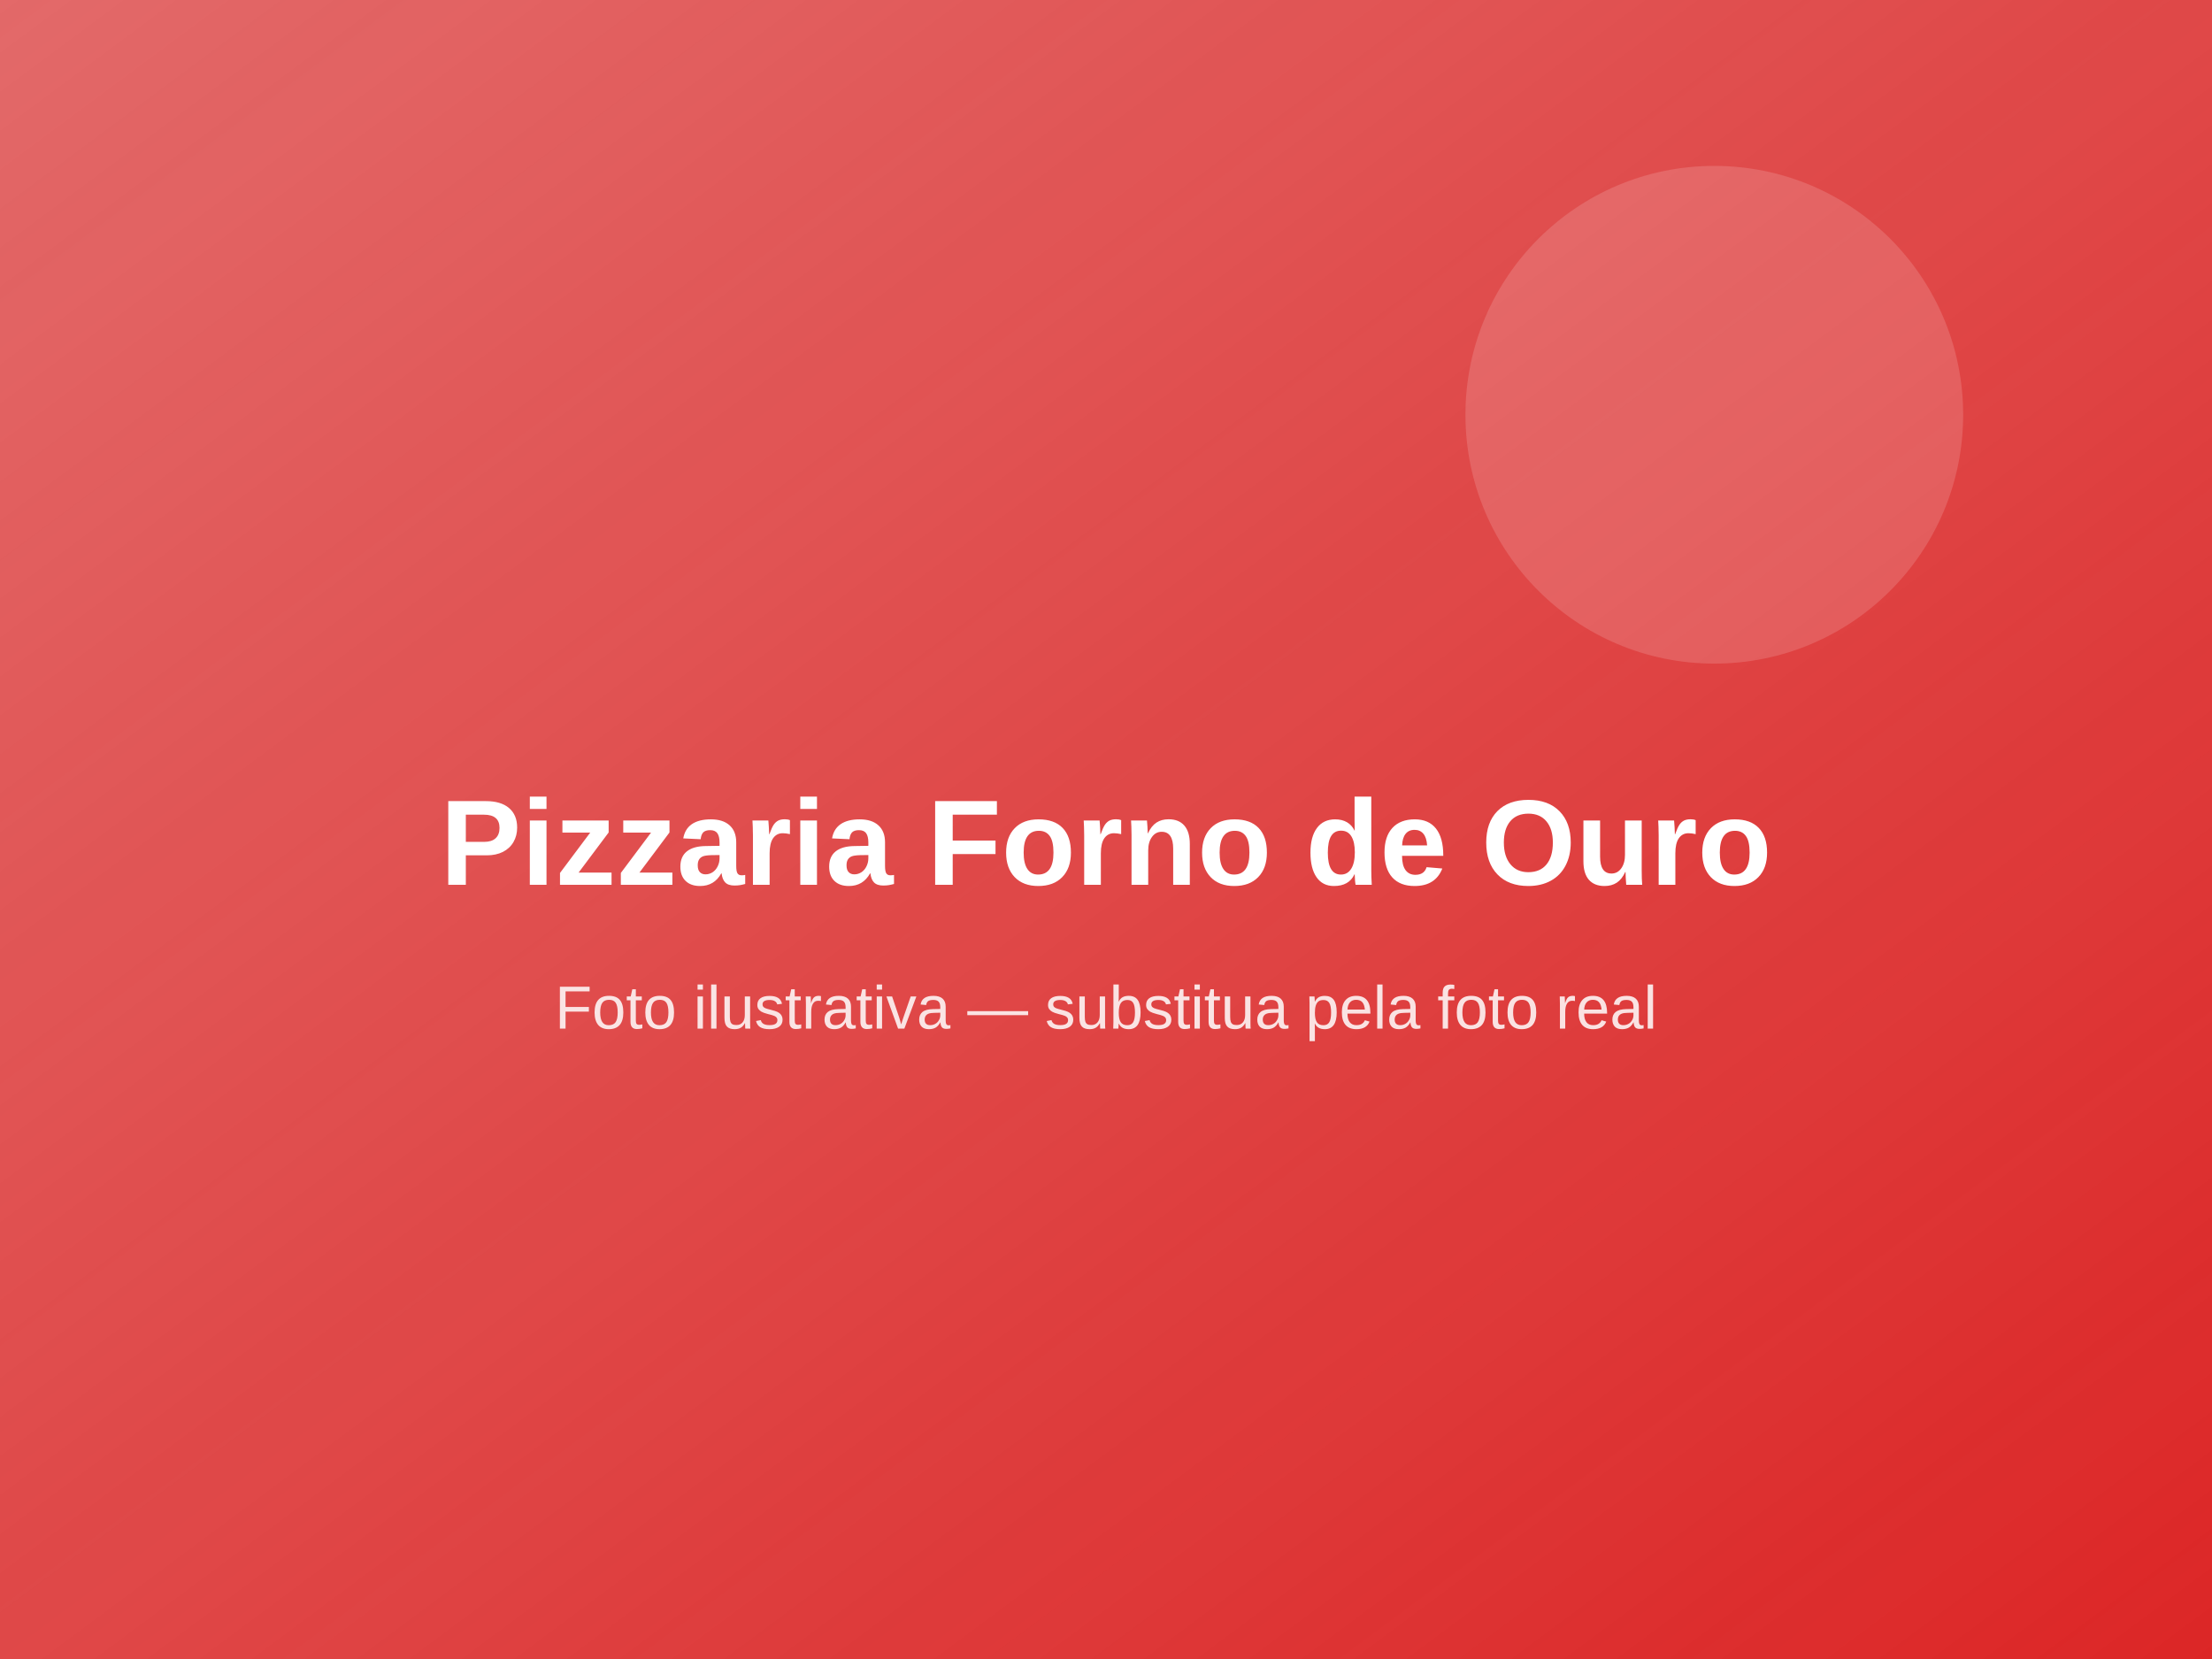
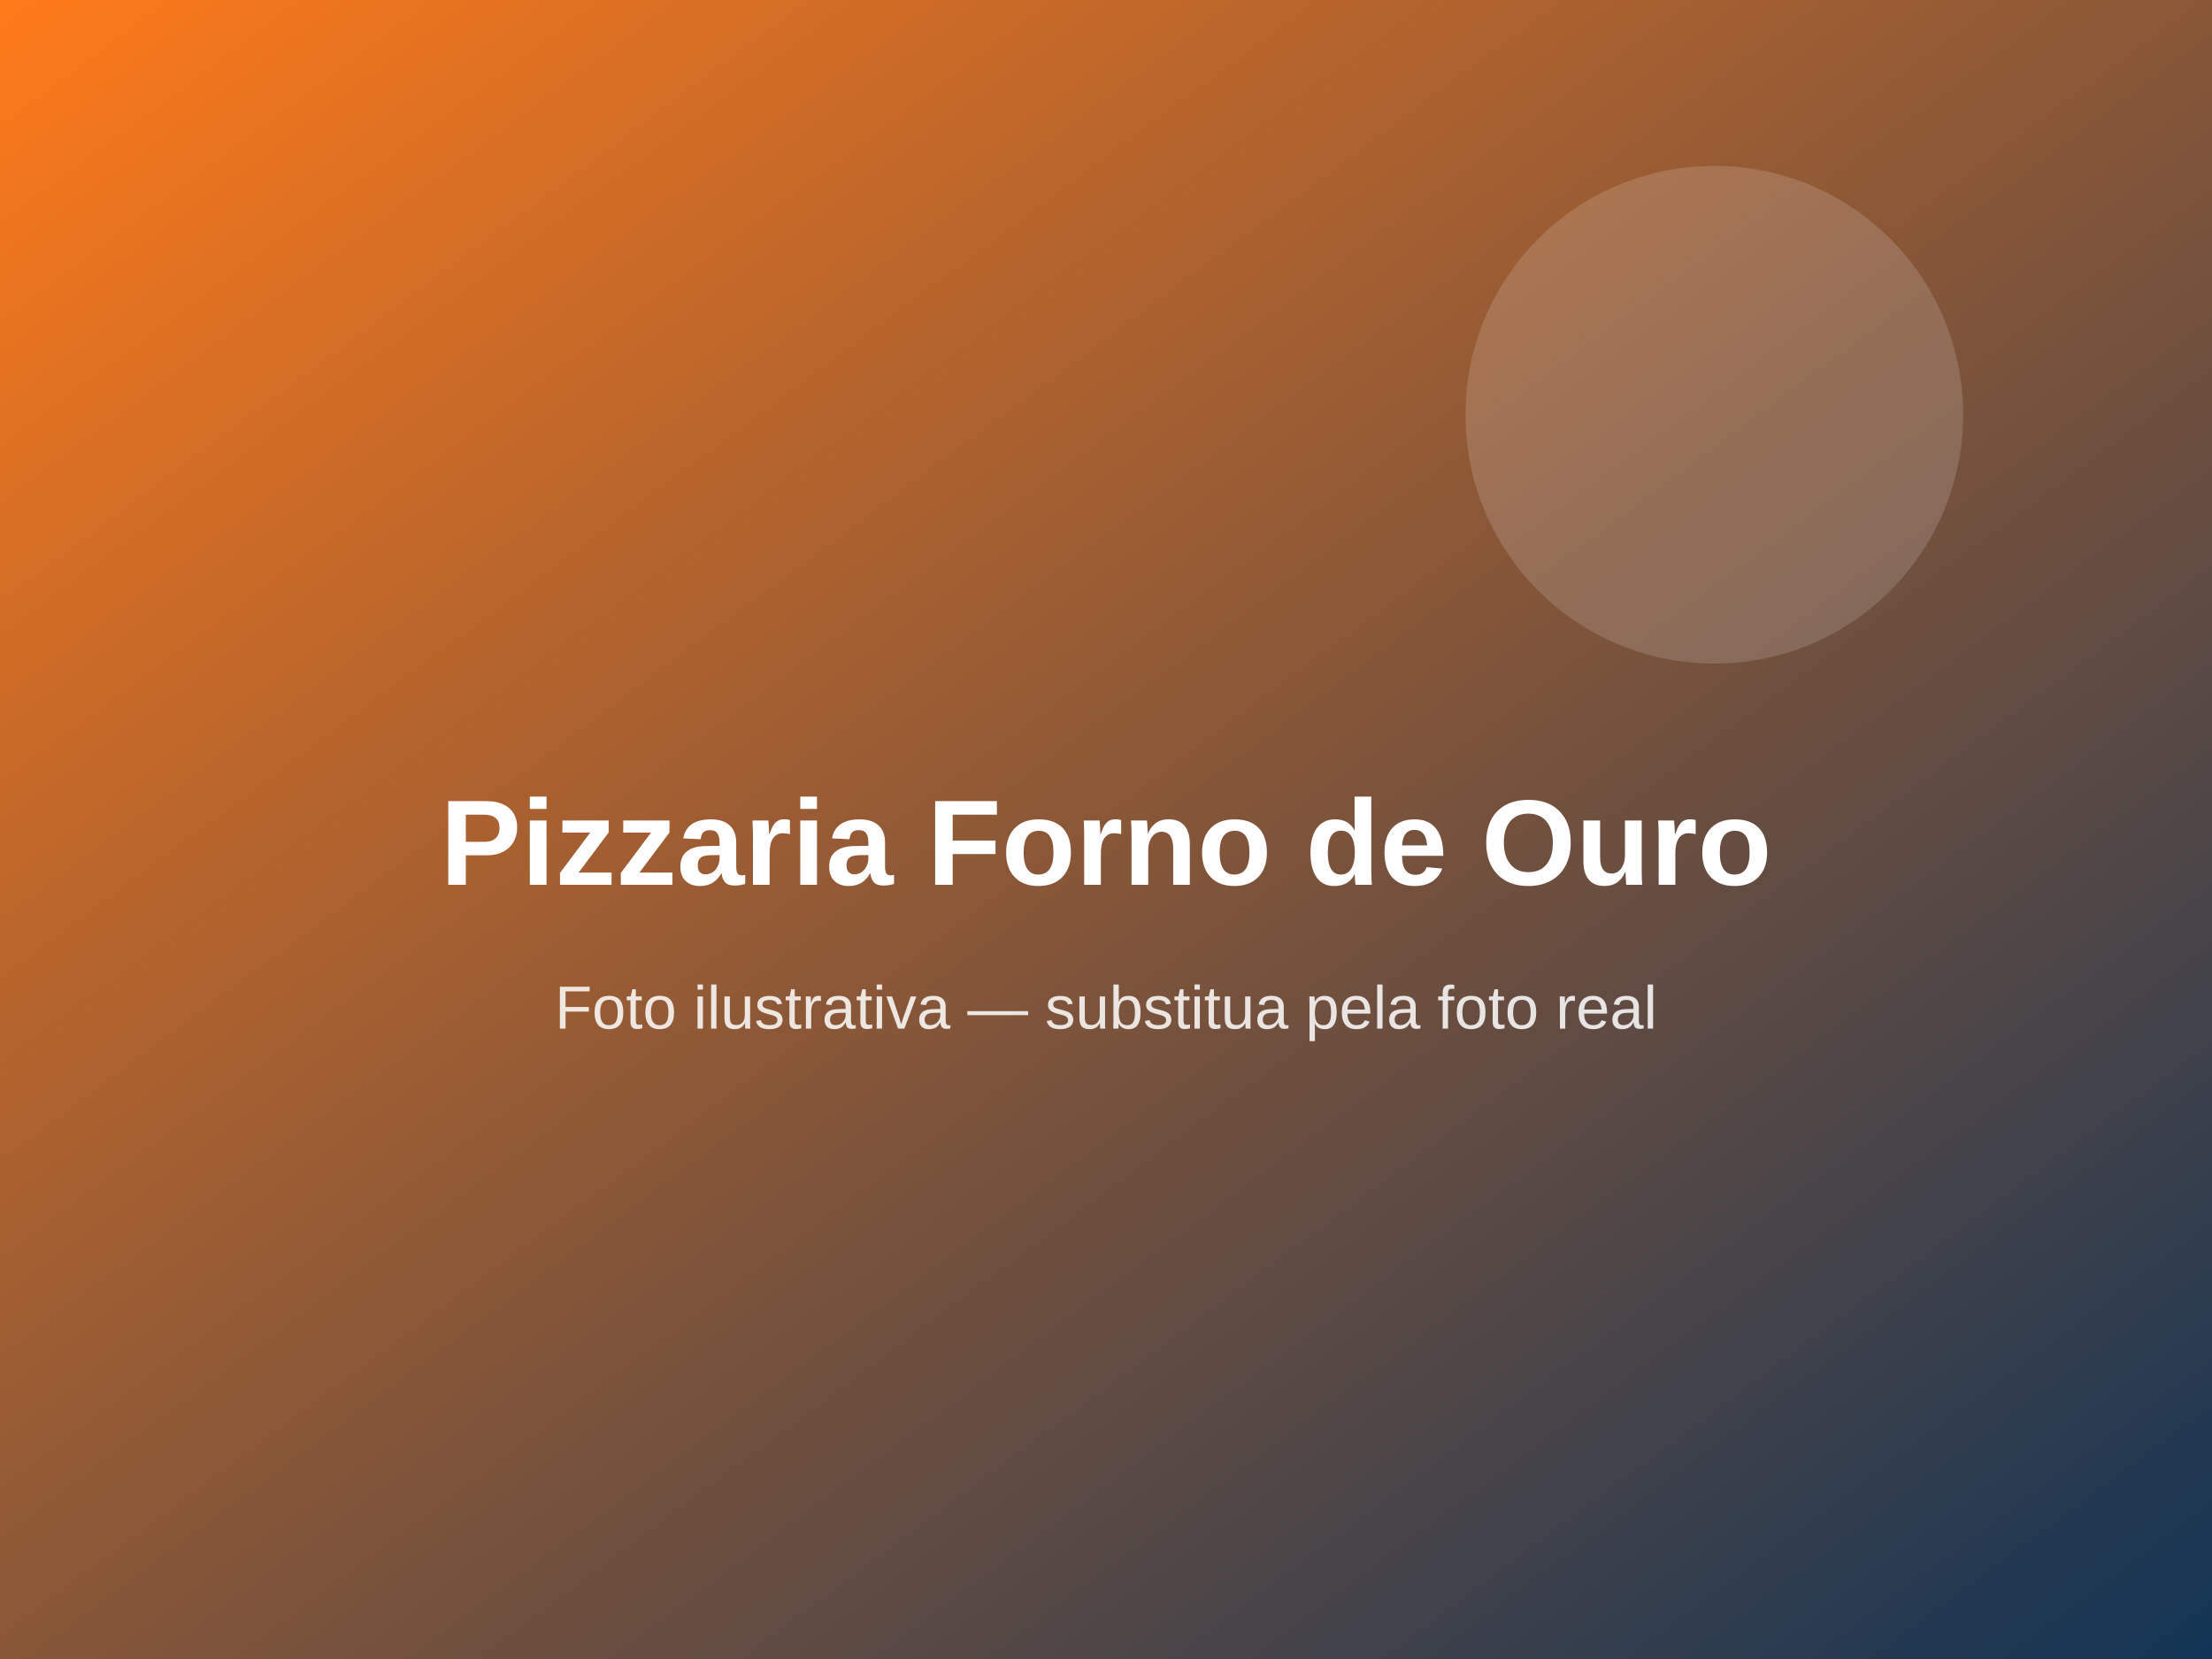
<svg xmlns="http://www.w3.org/2000/svg" viewBox="0 0 800 600" role="img" aria-label="Imagem ilustrativa de Pizzaria Forno de Ouro">
  <defs>
    <linearGradient id="g" x1="0" y1="0" x2="1" y2="1">
-       <stop offset="0" stop-color="#dc2626aa" />
-       <stop offset="1" stop-color="#dc2626" />
+       <stop offset="0" stop-color="#ff7a1a" />
+       <stop offset="1" stop-color="#123456" />
    </linearGradient>
  </defs>
  <rect width="800" height="600" fill="url(#g)" />
  <circle cx="620" cy="150" r="90" fill="#fff" opacity=".15" />
  <text x="400" y="320" font-family="Arial,Helvetica,sans-serif" font-size="44" font-weight="700" text-anchor="middle" fill="#fff">Pizzaria Forno de Ouro</text>
  <text x="400" y="372" font-family="Arial,Helvetica,sans-serif" font-size="22" text-anchor="middle" fill="#fff" opacity=".85">Foto ilustrativa — substitua pela foto real</text>
</svg>
